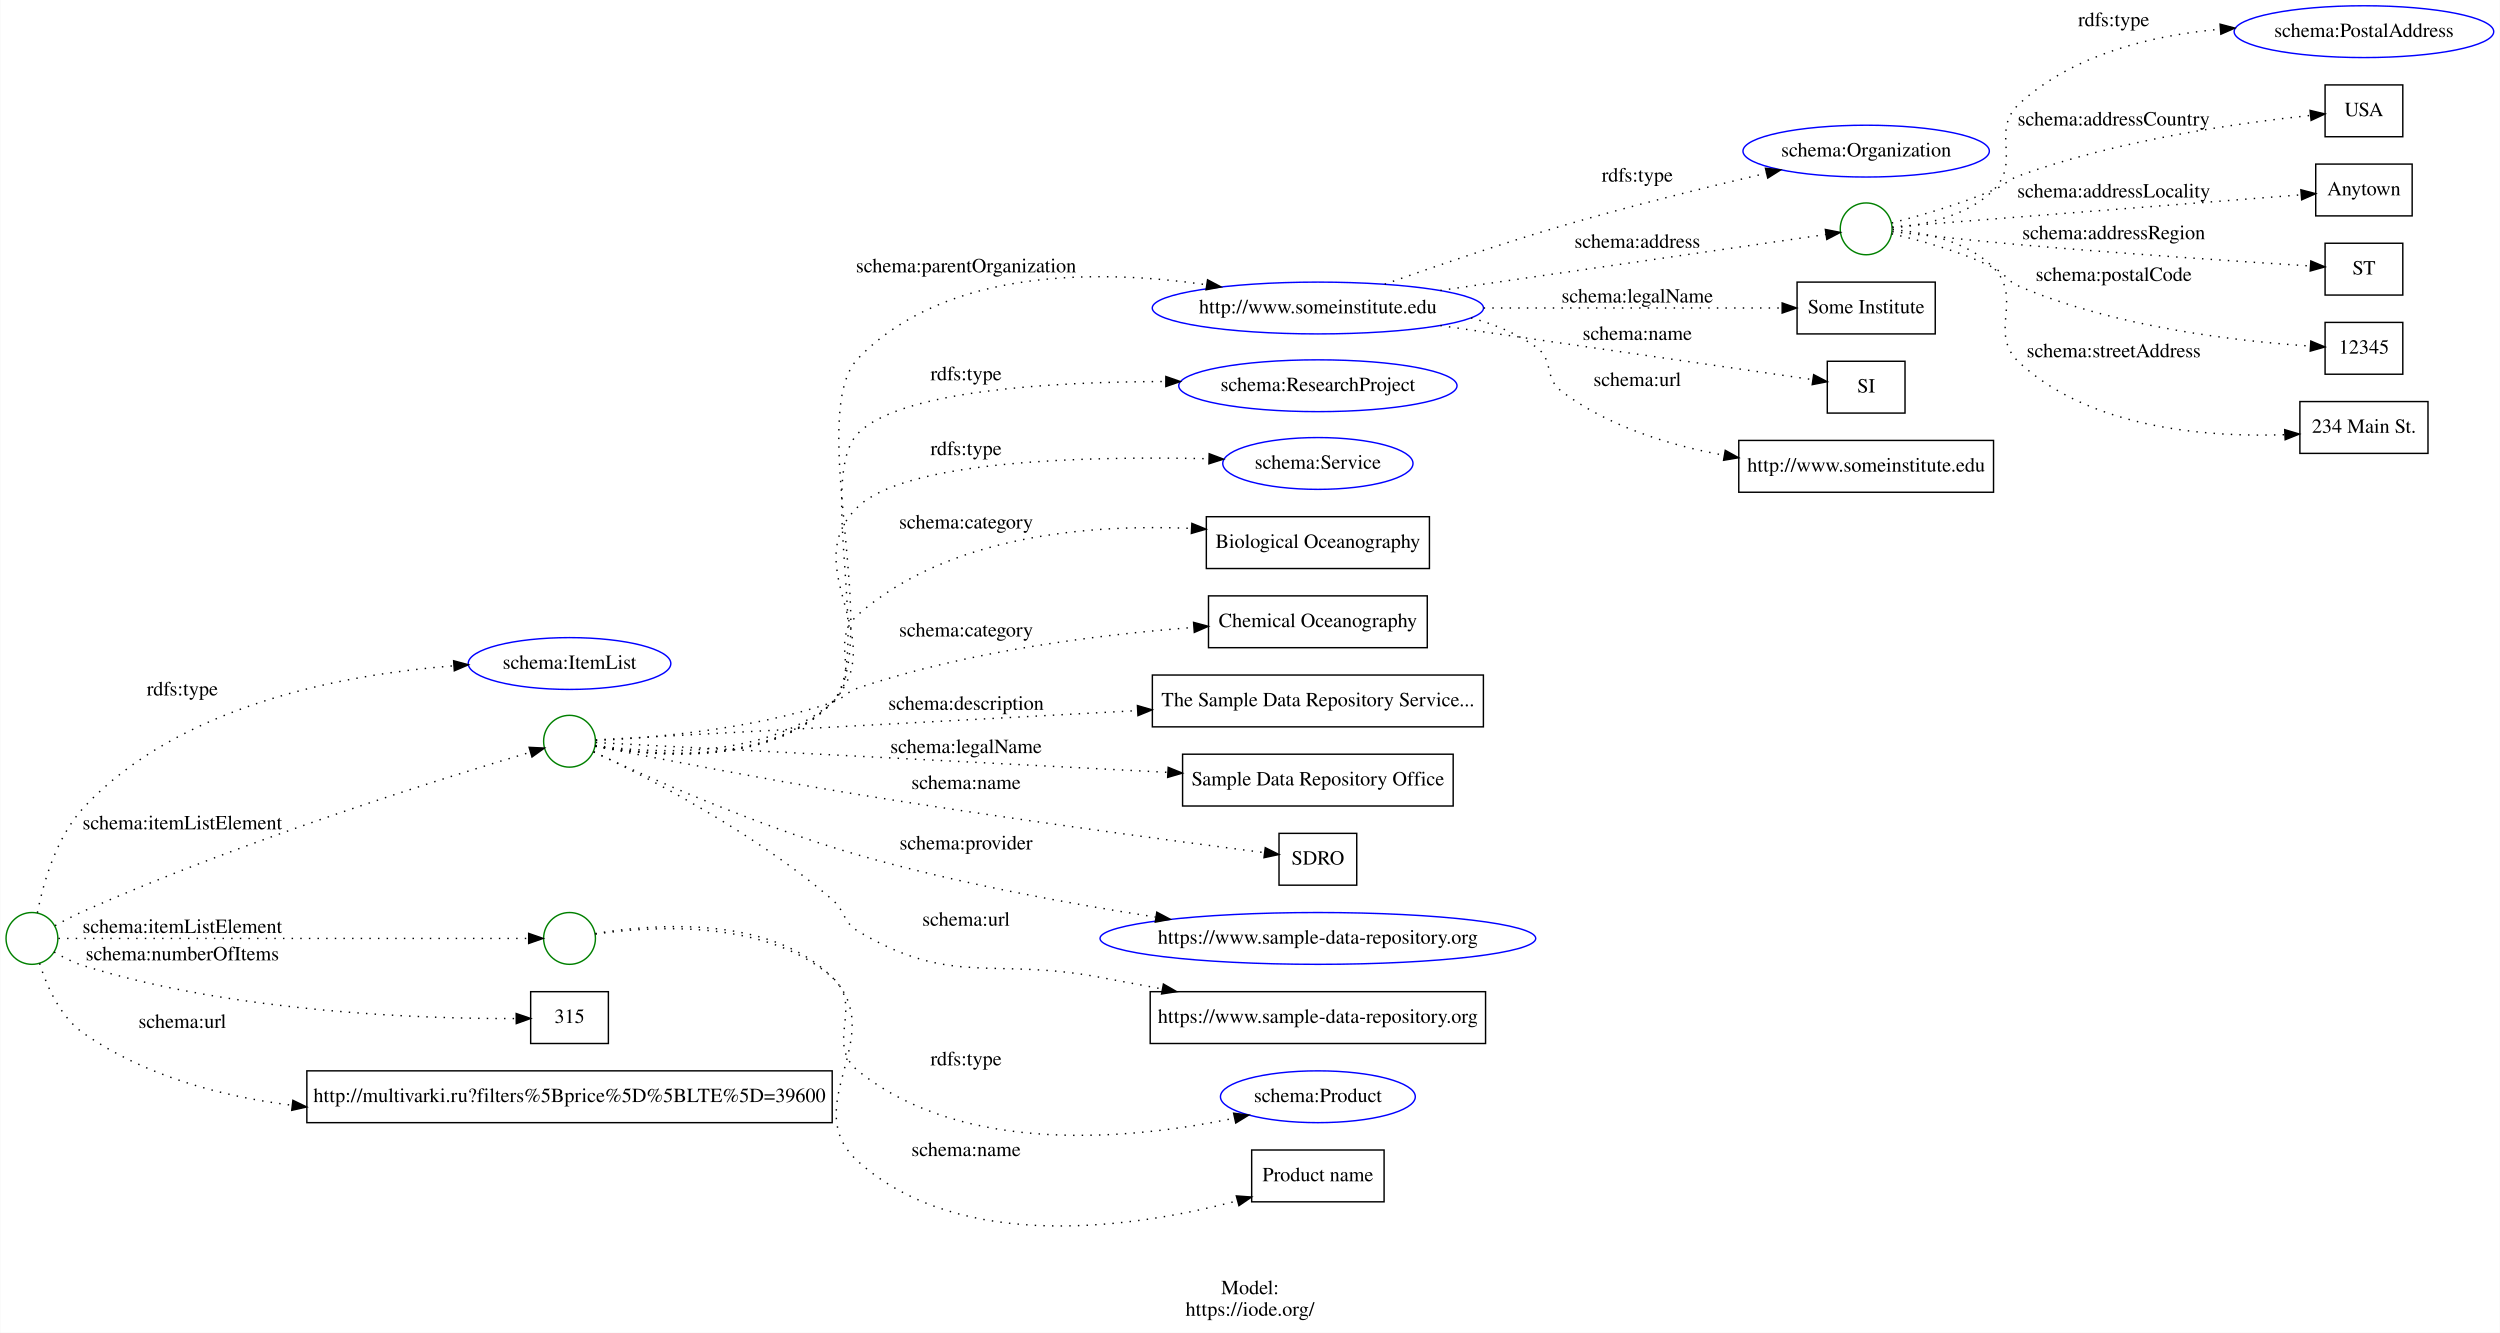
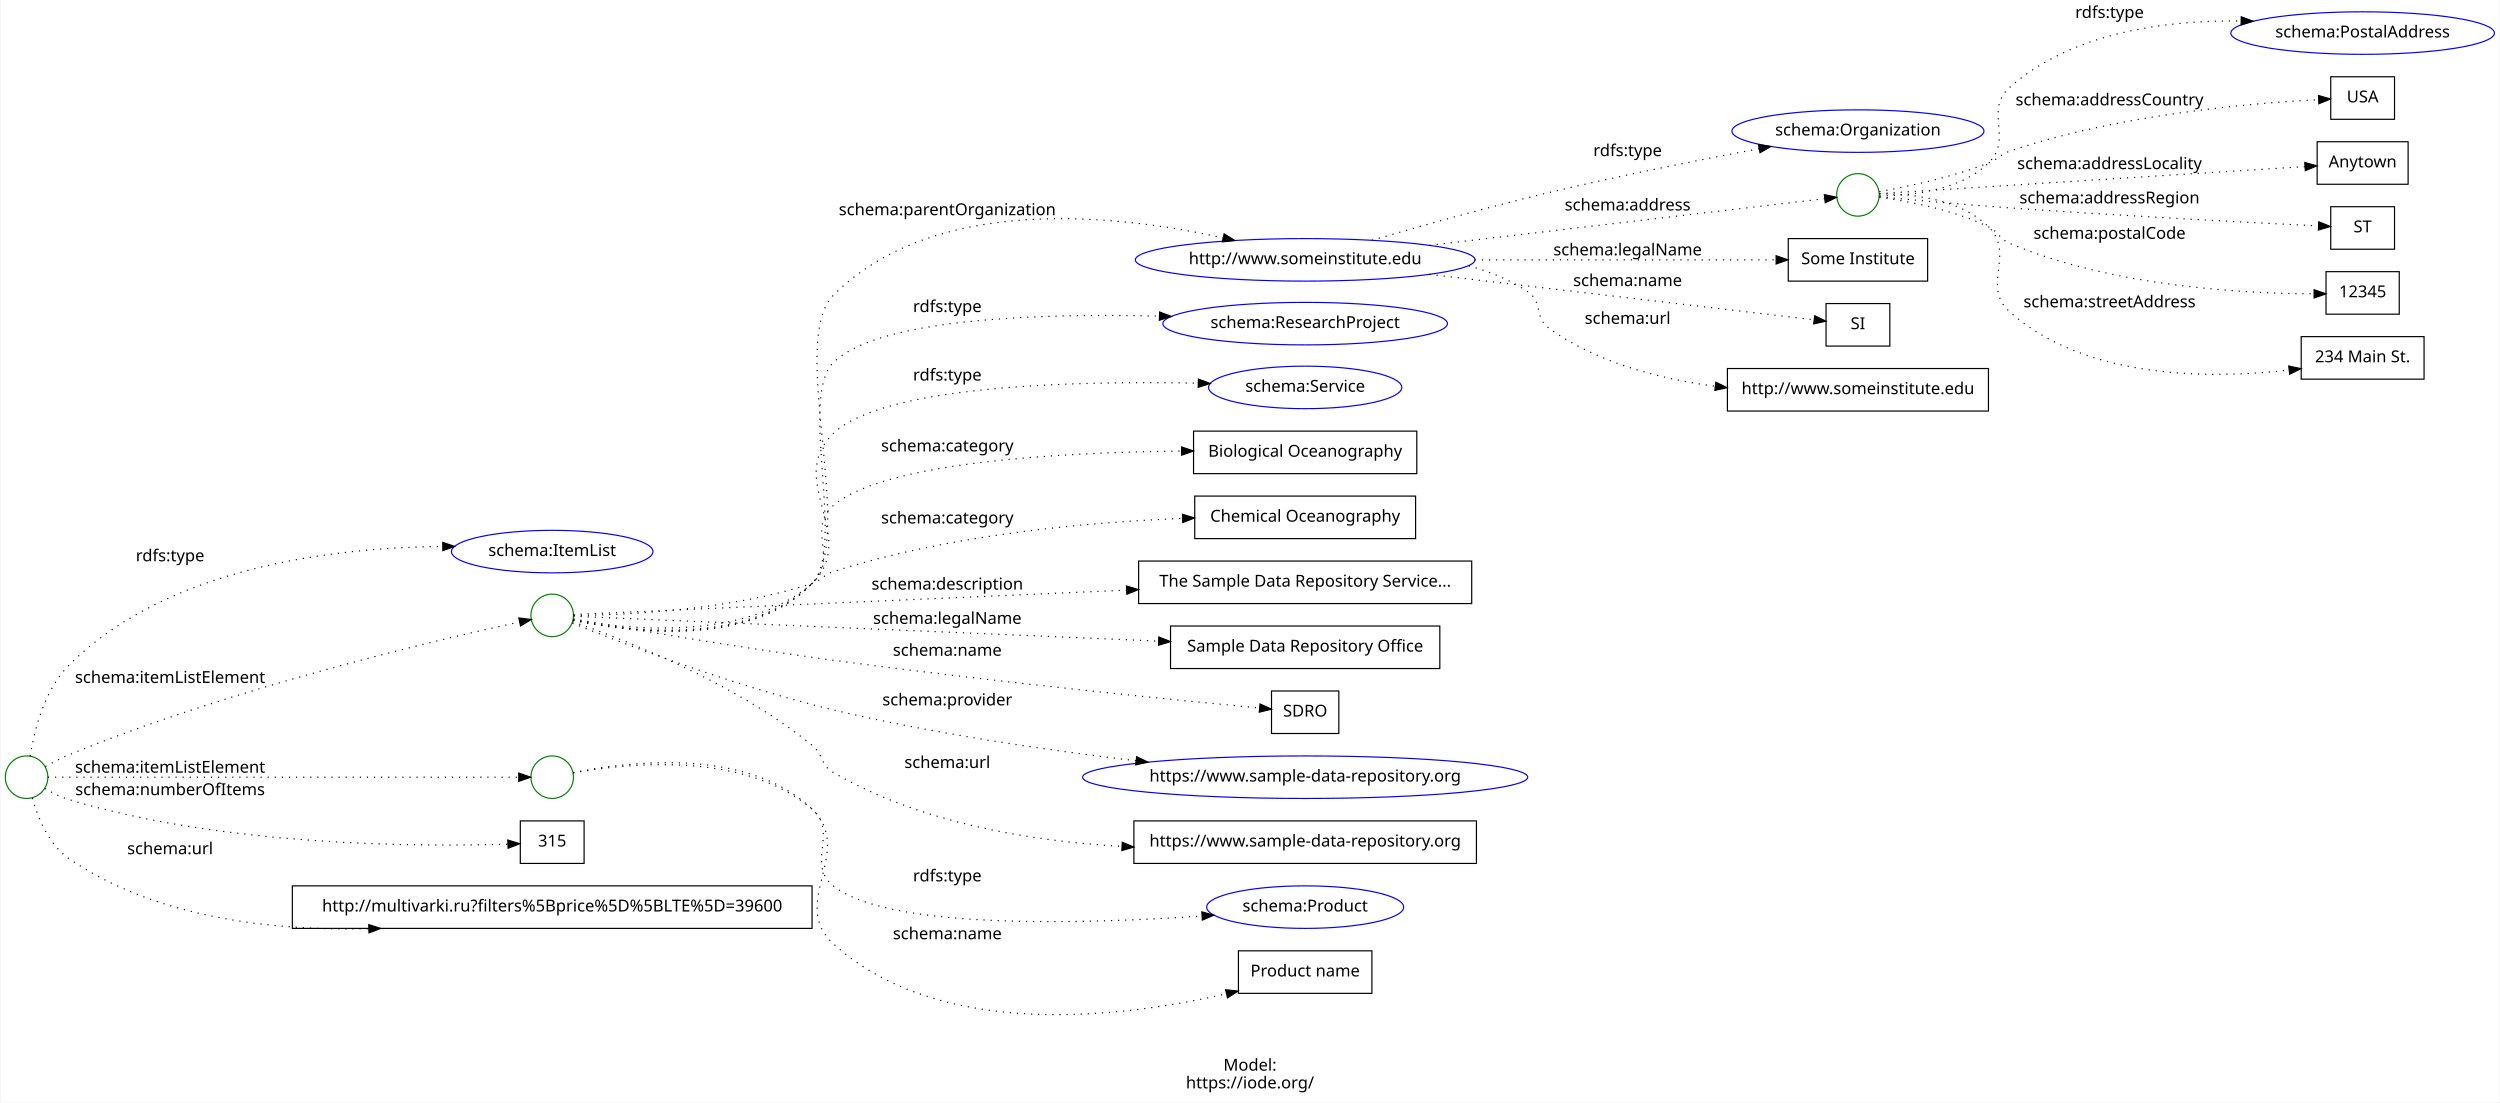
- <svg xmlns="http://www.w3.org/2000/svg" width="1737pt" height="926pt" viewBox="0.00 0.00 1736.56 925.97">
-   <g id="graph0" class="graph" transform="scale(1 1) rotate(0) translate(4 921.97)">
-     <polygon fill="white" stroke="transparent" points="-4,4 -4,-921.97 1732.56,-921.97 1732.56,4 -4,4" />
-     <text text-anchor="middle" x="864.28" y="-22.8" font-family="Times,serif" font-size="14.00">Model:</text>
-     <text text-anchor="middle" x="864.28" y="-7.8" font-family="Times,serif" font-size="14.00">https://iode.org/</text>
+ <svg xmlns="http://www.w3.org/2000/svg" width="2116pt" height="933pt" viewBox="0.00 0.00 2115.55 933.25">
+   <g id="graph0" class="graph" transform="scale(1 1) rotate(0) translate(4 929.25)">
+     <polygon fill="white" stroke="transparent" points="-4,4 -4,-929.25 2111.55,-929.25 2111.55,4 -4,4" />
+     <text text-anchor="middle" x="1053.77" y="-22.8" font-family="Times-Roman" font-size="14.00">Model:</text>
+     <text text-anchor="middle" x="1053.77" y="-7.8" font-family="Times-Roman" font-size="14.00">https://iode.org/</text>
    <g id="node1" class="node">
-       <ellipse fill="none" stroke="blue" cx="911.44" cy="-707.97" rx="115.08" ry="18" />
-       <text text-anchor="middle" x="911.44" y="-704.27" font-family="Times,serif" font-size="14.00">http://www.someinstitute.edu</text>
+       <ellipse fill="none" stroke="blue" cx="1100.48" cy="-709.25" rx="143.77" ry="18" />
+       <text text-anchor="middle" x="1100.48" y="-705.55" font-family="Times-Roman" font-size="14.00">http://www.someinstitute.edu</text>
    </g>
    <g id="node2" class="node">
-       <ellipse fill="none" stroke="blue" cx="1292.37" cy="-816.97" rx="85.59" ry="18" />
-       <text text-anchor="middle" x="1292.37" y="-813.27" font-family="Times,serif" font-size="14.00">schema:Organization</text>
+       <ellipse fill="none" stroke="blue" cx="1568.47" cy="-818.25" rx="106.68" ry="18" />
+       <text text-anchor="middle" x="1568.47" y="-814.55" font-family="Times-Roman" font-size="14.00">schema:Organization</text>
    </g>
    <g id="edge1" class="edge">
-       <path fill="none" stroke="black" stroke-dasharray="1,5" d="M957.86,-724.5C991.57,-736.49 1038.79,-752.68 1080.87,-764.97 1127.94,-778.72 1181.61,-791.94 1222.97,-801.61" />
-       <polygon fill="black" stroke="black" points="1222.41,-805.07 1232.95,-803.93 1224,-798.26 1222.41,-805.07" />
-       <text text-anchor="middle" x="1133.37" y="-795.77" font-family="Times,serif" font-size="14.00">rdfs:type</text>
+       <path fill="none" stroke="black" stroke-dasharray="1,5" d="M1157.01,-725.85C1198.2,-737.86 1255.83,-754.07 1306.97,-766.25 1366.06,-780.32 1433.31,-793.68 1484.67,-803.33" />
+       <polygon fill="black" stroke="black" points="1484.25,-806.82 1494.73,-805.21 1485.54,-799.94 1484.25,-806.82" />
+       <text text-anchor="middle" x="1373.47" y="-797.05" font-family="Times-Roman" font-size="14.00">rdfs:type</text>
    </g>
    <g id="node3" class="node">
-       <ellipse fill="none" stroke="green" cx="1292.37" cy="-762.97" rx="18" ry="18" />
+       <ellipse fill="none" stroke="green" cx="1568.47" cy="-764.25" rx="18" ry="18" />
    </g>
    <g id="edge2" class="edge">
-       <path fill="none" stroke="black" stroke-dasharray="1,5" d="M996.53,-720.18C1081.98,-732.58 1209.35,-751.07 1264.41,-759.06" />
-       <polygon fill="black" stroke="black" points="1264.03,-762.54 1274.42,-760.51 1265.03,-755.61 1264.03,-762.54" />
-       <text text-anchor="middle" x="1133.37" y="-749.77" font-family="Times,serif" font-size="14.00">schema:address</text>
+       <path fill="none" stroke="black" stroke-dasharray="1,5" d="M1205.77,-721.56C1314.06,-734.34 1476.41,-753.5 1540.28,-761.04" />
+       <polygon fill="black" stroke="black" points="1540,-764.53 1550.34,-762.23 1540.82,-757.58 1540,-764.53" />
+       <text text-anchor="middle" x="1373.47" y="-751.05" font-family="Times-Roman" font-size="14.00">schema:address</text>
    </g>
    <g id="node4" class="node">
-       <polygon fill="none" stroke="black" points="1244.37,-689.97 1244.37,-725.97 1340.37,-725.97 1340.37,-689.97 1244.37,-689.97" />
-       <text text-anchor="middle" x="1292.37" y="-704.27" font-family="Times,serif" font-size="14.00">Some Institute</text>
+       <polygon fill="none" stroke="black" points="1509.47,-691.25 1509.47,-727.25 1627.47,-727.25 1627.47,-691.25 1509.47,-691.25" />
+       <text text-anchor="middle" x="1568.47" y="-705.55" font-family="Times-Roman" font-size="14.00">Some Institute</text>
    </g>
    <g id="edge3" class="edge">
-       <path fill="none" stroke="black" stroke-dasharray="1,5" d="M1026.64,-707.97C1095.02,-707.97 1179.02,-707.97 1233.81,-707.97" />
-       <polygon fill="black" stroke="black" points="1234.02,-711.47 1244.02,-707.97 1234.02,-704.47 1234.02,-711.47" />
-       <text text-anchor="middle" x="1133.37" y="-711.77" font-family="Times,serif" font-size="14.00">schema:legalName</text>
+       <path fill="none" stroke="black" stroke-dasharray="1,5" d="M1244.14,-709.25C1328.73,-709.25 1432.1,-709.25 1498.83,-709.25" />
+       <polygon fill="black" stroke="black" points="1499.22,-712.75 1509.22,-709.25 1499.22,-705.75 1499.22,-712.75" />
+       <text text-anchor="middle" x="1373.47" y="-713.05" font-family="Times-Roman" font-size="14.00">schema:legalName</text>
    </g>
    <g id="node5" class="node">
-       <polygon fill="none" stroke="black" points="1265.37,-634.97 1265.37,-670.97 1319.37,-670.97 1319.37,-634.97 1265.37,-634.97" />
-       <text text-anchor="middle" x="1292.37" y="-649.27" font-family="Times,serif" font-size="14.00">SI</text>
+       <polygon fill="none" stroke="black" points="1541.47,-636.25 1541.47,-672.25 1595.47,-672.25 1595.47,-636.25 1541.47,-636.25" />
+       <text text-anchor="middle" x="1568.47" y="-650.55" font-family="Times-Roman" font-size="14.00">SI</text>
    </g>
    <g id="edge4" class="edge">
-       <path fill="none" stroke="black" stroke-dasharray="1,5" d="M996.53,-695.77C1077.58,-684 1196.33,-666.77 1255.34,-658.2" />
-       <polygon fill="black" stroke="black" points="1255.91,-661.66 1265.3,-656.76 1254.9,-654.73 1255.91,-661.66" />
-       <text text-anchor="middle" x="1133.37" y="-685.77" font-family="Times,serif" font-size="14.00">schema:name</text>
+       <path fill="none" stroke="black" stroke-dasharray="1,5" d="M1205.77,-696.94C1309.37,-684.71 1462.46,-666.64 1531.44,-658.5" />
+       <polygon fill="black" stroke="black" points="1531.86,-661.98 1541.38,-657.33 1531.04,-655.03 1531.86,-661.98" />
+       <text text-anchor="middle" x="1373.47" y="-687.05" font-family="Times-Roman" font-size="14.00">schema:name</text>
    </g>
    <g id="node6" class="node">
-       <polygon fill="none" stroke="black" points="1203.87,-579.97 1203.87,-615.97 1380.87,-615.97 1380.87,-579.97 1203.87,-579.97" />
-       <text text-anchor="middle" x="1292.37" y="-594.27" font-family="Times,serif" font-size="14.00">http://www.someinstitute.edu</text>
+       <polygon fill="none" stroke="black" points="1457.97,-581.25 1457.97,-617.25 1678.97,-617.25 1678.97,-581.25 1457.97,-581.25" />
+       <text text-anchor="middle" x="1568.47" y="-595.55" font-family="Times-Roman" font-size="14.00">http://www.someinstitute.edu</text>
    </g>
    <g id="edge5" class="edge">
-       <path fill="none" stroke="black" stroke-dasharray="1,5" d="M1017.85,-701.11C1033.88,-696.76 1049.51,-690.34 1062.87,-680.97 1075.92,-671.83 1068.13,-659.53 1080.87,-649.97 1113.22,-625.71 1155.47,-612.66 1193.63,-605.67" />
-       <polygon fill="black" stroke="black" points="1194.49,-609.08 1203.75,-603.94 1193.31,-602.18 1194.49,-609.08" />
-       <text text-anchor="middle" x="1133.37" y="-653.77" font-family="Times,serif" font-size="14.00">schema:url</text>
+       <path fill="none" stroke="black" stroke-dasharray="1,5" d="M1239,-704.17C1256.77,-699.39 1273.98,-692.37 1288.97,-682.25 1302.17,-673.33 1294.01,-660.52 1306.97,-651.25 1347.5,-622.26 1400.23,-608.48 1447.64,-602.23" />
+       <polygon fill="black" stroke="black" points="1448.17,-605.69 1457.67,-601.01 1447.32,-598.74 1448.17,-605.69" />
+       <text text-anchor="middle" x="1373.47" y="-655.05" font-family="Times-Roman" font-size="14.00">schema:url</text>
    </g>
    <g id="node22" class="node">
-       <ellipse fill="none" stroke="blue" cx="1638.22" cy="-899.97" rx="90.18" ry="18" />
-       <text text-anchor="middle" x="1638.22" y="-896.27" font-family="Times,serif" font-size="14.00">schema:PostalAddress</text>
+       <ellipse fill="none" stroke="blue" cx="1995.76" cy="-901.25" rx="111.58" ry="18" />
+       <text text-anchor="middle" x="1995.76" y="-897.55" font-family="Times-Roman" font-size="14.00">schema:PostalAddress</text>
    </g>
    <g id="edge21" class="edge">
-       <path fill="none" stroke="black" stroke-dasharray="1,5" d="M1310.61,-763.63C1330.26,-765.31 1362.06,-771.01 1380.87,-789.97 1400.48,-809.74 1378.37,-831.14 1398.87,-849.97 1436.22,-884.29 1490.91,-897.42 1538.48,-901.69" />
-       <polygon fill="black" stroke="black" points="1538.27,-905.18 1548.51,-902.47 1538.82,-898.2 1538.27,-905.18" />
-       <text text-anchor="middle" x="1464.37" y="-903.77" font-family="Times,serif" font-size="14.00">rdfs:type</text>
+       <path fill="none" stroke="black" stroke-dasharray="1,5" d="M1586.79,-763.49C1610.77,-763.42 1653.93,-767.01 1678.97,-791.25 1700.2,-811.8 1674.85,-835.66 1696.97,-855.25 1749.65,-901.92 1829.22,-912.24 1892.86,-911.53" />
+       <polygon fill="black" stroke="black" points="1893,-915.03 1902.93,-911.32 1892.86,-908.03 1893,-915.03" />
+       <text text-anchor="middle" x="1781.47" y="-914.05" font-family="Times-Roman" font-size="14.00">rdfs:type</text>
    </g>
    <g id="node23" class="node">
-       <polygon fill="none" stroke="black" points="1611.22,-826.97 1611.22,-862.97 1665.22,-862.97 1665.22,-826.97 1611.22,-826.97" />
-       <text text-anchor="middle" x="1638.22" y="-841.27" font-family="Times,serif" font-size="14.00">USA</text>
+       <polygon fill="none" stroke="black" points="1968.76,-828.25 1968.76,-864.25 2022.76,-864.25 2022.76,-828.25 1968.76,-828.25" />
+       <text text-anchor="middle" x="1995.76" y="-842.55" font-family="Times-Roman" font-size="14.00">USA</text>
    </g>
    <g id="edge22" class="edge">
-       <path fill="none" stroke="black" stroke-dasharray="1,5" d="M1310.19,-767.05C1328.08,-771.64 1357.04,-779.8 1380.87,-789.97 1389.29,-793.56 1390.27,-796.86 1398.87,-799.97 1467.91,-824.92 1553.44,-836.76 1600.99,-841.77" />
-       <polygon fill="black" stroke="black" points="1600.8,-845.27 1611.1,-842.8 1601.51,-838.31 1600.8,-845.27" />
-       <text text-anchor="middle" x="1464.37" y="-834.77" font-family="Times,serif" font-size="14.00">schema:addressCountry</text>
+       <path fill="none" stroke="black" stroke-dasharray="1,5" d="M1586.59,-767.02C1608.52,-770.89 1647.44,-778.86 1678.97,-791.25 1687.48,-794.6 1688.3,-798.3 1696.97,-801.25 1787.63,-832.16 1901.03,-841.87 1958.2,-844.9" />
+       <polygon fill="black" stroke="black" points="1958.37,-848.41 1968.53,-845.41 1958.71,-841.42 1958.37,-848.41" />
+       <text text-anchor="middle" x="1781.47" y="-840.05" font-family="Times-Roman" font-size="14.00">schema:addressCountry</text>
    </g>
    <g id="node24" class="node">
-       <polygon fill="none" stroke="black" points="1604.72,-771.97 1604.72,-807.97 1671.72,-807.97 1671.72,-771.97 1604.72,-771.97" />
-       <text text-anchor="middle" x="1638.22" y="-786.27" font-family="Times,serif" font-size="14.00">Anytown</text>
+       <polygon fill="none" stroke="black" points="1957.26,-773.25 1957.26,-809.25 2034.26,-809.25 2034.26,-773.25 1957.26,-773.25" />
+       <text text-anchor="middle" x="1995.76" y="-787.55" font-family="Times-Roman" font-size="14.00">Anytown</text>
    </g>
    <g id="edge23" class="edge">
-       <path fill="none" stroke="black" stroke-dasharray="1,5" d="M1310.42,-764.31C1362.13,-768.37 1518.26,-780.63 1594.45,-786.61" />
-       <polygon fill="black" stroke="black" points="1594.41,-790.12 1604.66,-787.42 1594.96,-783.14 1594.41,-790.12" />
-       <text text-anchor="middle" x="1464.37" y="-784.77" font-family="Times,serif" font-size="14.00">schema:addressLocality</text>
+       <path fill="none" stroke="black" stroke-dasharray="1,5" d="M1586.67,-765.34C1647.33,-769.19 1852.71,-782.23 1946.88,-788.21" />
+       <polygon fill="black" stroke="black" points="1946.78,-791.71 1956.98,-788.85 1947.22,-784.73 1946.78,-791.71" />
+       <text text-anchor="middle" x="1781.47" y="-786.05" font-family="Times-Roman" font-size="14.00">schema:addressLocality</text>
    </g>
    <g id="node25" class="node">
-       <polygon fill="none" stroke="black" points="1611.22,-716.97 1611.22,-752.97 1665.22,-752.97 1665.22,-716.97 1611.22,-716.97" />
-       <text text-anchor="middle" x="1638.22" y="-731.27" font-family="Times,serif" font-size="14.00">ST</text>
+       <polygon fill="none" stroke="black" points="1968.76,-718.25 1968.76,-754.25 2022.76,-754.25 2022.76,-718.25 1968.76,-718.25" />
+       <text text-anchor="middle" x="1995.76" y="-732.55" font-family="Times-Roman" font-size="14.00">ST</text>
    </g>
    <g id="edge24" class="edge">
-       <path fill="none" stroke="black" stroke-dasharray="1,5" d="M1310.53,-761.01C1331.4,-758.66 1367.69,-754.71 1398.87,-751.97 1470.37,-745.7 1554.1,-740.14 1600.86,-737.19" />
-       <polygon fill="black" stroke="black" points="1601.33,-740.67 1611.09,-736.55 1600.9,-733.69 1601.33,-740.67" />
-       <text text-anchor="middle" x="1464.37" y="-755.77" font-family="Times,serif" font-size="14.00">schema:addressRegion</text>
+       <path fill="none" stroke="black" stroke-dasharray="1,5" d="M1586.78,-762.6C1611.29,-760.29 1657.52,-756.08 1696.97,-753.25 1791.1,-746.5 1902.14,-740.75 1958.29,-737.99" />
+       <polygon fill="black" stroke="black" points="1958.63,-741.48 1968.45,-737.49 1958.29,-734.49 1958.63,-741.48" />
+       <text text-anchor="middle" x="1781.47" y="-757.05" font-family="Times-Roman" font-size="14.00">schema:addressRegion</text>
    </g>
    <g id="node26" class="node">
-       <polygon fill="none" stroke="black" points="1611.22,-661.97 1611.22,-697.97 1665.22,-697.97 1665.22,-661.97 1611.22,-661.97" />
-       <text text-anchor="middle" x="1638.22" y="-676.27" font-family="Times,serif" font-size="14.00">12345</text>
+       <polygon fill="none" stroke="black" points="1964.76,-663.25 1964.76,-699.25 2026.76,-699.25 2026.76,-663.25 1964.76,-663.25" />
+       <text text-anchor="middle" x="1995.76" y="-677.55" font-family="Times-Roman" font-size="14.00">12345</text>
    </g>
    <g id="edge25" class="edge">
-       <path fill="none" stroke="black" stroke-dasharray="1,5" d="M1310.11,-759.52C1328.19,-755.41 1357.54,-747.6 1380.87,-735.97 1389.71,-731.57 1389.79,-726.83 1398.87,-722.97 1466.5,-694.22 1552.89,-684.68 1600.89,-681.53" />
-       <polygon fill="black" stroke="black" points="1601.32,-685.01 1611.1,-680.92 1600.91,-678.02 1601.32,-685.01" />
-       <text text-anchor="middle" x="1464.37" y="-726.77" font-family="Times,serif" font-size="14.00">schema:postalCode</text>
+       <path fill="none" stroke="black" stroke-dasharray="1,5" d="M1586.54,-762.29C1608.74,-759.24 1648.31,-752.11 1678.97,-737.25 1688.09,-732.83 1687.63,-727.2 1696.97,-723.25 1783.59,-686.57 1895.8,-680.71 1954.66,-680.47" />
+       <polygon fill="black" stroke="black" points="1954.67,-683.97 1964.67,-680.48 1954.68,-676.97 1954.67,-683.97" />
+       <text text-anchor="middle" x="1781.47" y="-727.05" font-family="Times-Roman" font-size="14.00">schema:postalCode</text>
    </g>
    <g id="node27" class="node">
-       <polygon fill="none" stroke="black" points="1593.72,-606.97 1593.72,-642.97 1682.72,-642.97 1682.72,-606.97 1593.72,-606.97" />
-       <text text-anchor="middle" x="1638.22" y="-621.27" font-family="Times,serif" font-size="14.00">234 Main St.</text>
+       <polygon fill="none" stroke="black" points="1943.76,-608.25 1943.76,-644.25 2047.76,-644.25 2047.76,-608.25 1943.76,-608.25" />
+       <text text-anchor="middle" x="1995.76" y="-622.55" font-family="Times-Roman" font-size="14.00">234 Main St.</text>
    </g>
    <g id="edge26" class="edge">
-       <path fill="none" stroke="black" stroke-dasharray="1,5" d="M1310.7,-762.4C1330.42,-760.8 1362.3,-755.17 1380.87,-735.97 1402.01,-714.12 1376.53,-690.6 1398.87,-669.97 1448.57,-624.08 1529.75,-618.06 1583.33,-619.95" />
-       <polygon fill="black" stroke="black" points="1583.18,-623.45 1593.33,-620.4 1583.5,-616.45 1583.18,-623.45" />
-       <text text-anchor="middle" x="1464.37" y="-673.77" font-family="Times,serif" font-size="14.00">schema:streetAddress</text>
+       <path fill="none" stroke="black" stroke-dasharray="1,5" d="M1586.49,-765.11C1610.5,-765.33 1654.14,-761.99 1678.97,-737.25 1702.33,-713.96 1672.34,-687.2 1696.97,-665.25 1761.39,-607.83 1866.98,-608.35 1933.58,-615.9" />
+       <polygon fill="black" stroke="black" points="1933.17,-619.37 1943.52,-617.11 1934.01,-612.43 1933.17,-619.37" />
+       <text text-anchor="middle" x="1781.47" y="-669.05" font-family="Times-Roman" font-size="14.00">schema:streetAddress</text>
    </g>
    <g id="node7" class="node">
-       <ellipse fill="none" stroke="green" cx="18" cy="-269.97" rx="18" ry="18" />
+       <ellipse fill="none" stroke="green" cx="18" cy="-271.25" rx="18" ry="18" />
    </g>
    <g id="node8" class="node">
-       <ellipse fill="none" stroke="blue" cx="391.5" cy="-460.97" rx="70.39" ry="18" />
-       <text text-anchor="middle" x="391.5" y="-457.27" font-family="Times,serif" font-size="14.00">schema:ItemList</text>
+       <ellipse fill="none" stroke="blue" cx="463" cy="-462.25" rx="85.29" ry="18" />
+       <text text-anchor="middle" x="463" y="-458.55" font-family="Times-Roman" font-size="14.00">schema:ItemList</text>
    </g>
    <g id="edge6" class="edge">
-       <path fill="none" stroke="black" stroke-dasharray="1,5" d="M21.77,-287.81C25.72,-307.85 34.75,-340.27 54,-360.97 120.12,-432.1 234.3,-453.43 311.09,-459.39" />
-       <polygon fill="black" stroke="black" points="310.98,-462.89 321.2,-460.1 311.47,-455.91 310.98,-462.89" />
-       <text text-anchor="middle" x="122.5" y="-438.77" font-family="Times,serif" font-size="14.00">rdfs:type</text>
+       <path fill="none" stroke="black" stroke-dasharray="1,5" d="M21.03,-289.07C24.35,-310.18 32.84,-345.15 54,-366.25 137.19,-449.2 277.73,-465.71 370.19,-466.58" />
+       <polygon fill="black" stroke="black" points="370.37,-470.08 380.38,-466.62 370.39,-463.08 370.37,-470.08" />
+       <text text-anchor="middle" x="139.5" y="-454.05" font-family="Times-Roman" font-size="14.00">rdfs:type</text>
    </g>
    <g id="node9" class="node">
-       <ellipse fill="none" stroke="green" cx="391.5" cy="-406.97" rx="18" ry="18" />
+       <ellipse fill="none" stroke="green" cx="463" cy="-408.25" rx="18" ry="18" />
    </g>
    <g id="edge7" class="edge">
-       <path fill="none" stroke="black" stroke-dasharray="1,5" d="M34.07,-278.84C40.15,-282.23 47.3,-286 54,-288.97 166.42,-338.81 306.97,-382.35 364.32,-399.36" />
-       <polygon fill="black" stroke="black" points="363.45,-402.75 374.03,-402.22 365.43,-396.04 363.45,-402.75" />
-       <text text-anchor="middle" x="122.5" y="-345.77" font-family="Times,serif" font-size="14.00">schema:itemListElement</text>
+       <path fill="none" stroke="black" stroke-dasharray="1,5" d="M33.98,-280.31C40.05,-283.73 47.22,-287.47 54,-290.25 192.93,-347.27 369.03,-388.25 435.23,-402.62" />
+       <polygon fill="black" stroke="black" points="434.73,-406.09 445.24,-404.77 436.2,-399.25 434.73,-406.09" />
+       <text text-anchor="middle" x="139.5" y="-351.05" font-family="Times-Roman" font-size="14.00">schema:itemListElement</text>
    </g>
    <g id="node10" class="node">
-       <ellipse fill="none" stroke="green" cx="391.5" cy="-269.97" rx="18" ry="18" />
+       <ellipse fill="none" stroke="green" cx="463" cy="-271.25" rx="18" ry="18" />
    </g>
    <g id="edge8" class="edge">
-       <path fill="none" stroke="black" stroke-dasharray="1,5" d="M36.42,-269.97C95.77,-269.97 290.43,-269.97 362.95,-269.97" />
-       <polygon fill="black" stroke="black" points="363.12,-273.47 373.12,-269.97 363.12,-266.47 363.12,-273.47" />
-       <text text-anchor="middle" x="122.5" y="-273.77" font-family="Times,serif" font-size="14.00">schema:itemListElement</text>
+       <path fill="none" stroke="black" stroke-dasharray="1,5" d="M36.09,-271.25C103.51,-271.25 351.31,-271.25 434.53,-271.25" />
+       <polygon fill="black" stroke="black" points="434.72,-274.75 444.72,-271.25 434.72,-267.75 434.72,-274.75" />
+       <text text-anchor="middle" x="139.5" y="-275.05" font-family="Times-Roman" font-size="14.00">schema:itemListElement</text>
    </g>
    <g id="node11" class="node">
-       <polygon fill="none" stroke="black" points="364.5,-196.97 364.5,-232.97 418.5,-232.97 418.5,-196.97 364.5,-196.97" />
-       <text text-anchor="middle" x="391.5" y="-211.27" font-family="Times,serif" font-size="14.00">315</text>
+       <polygon fill="none" stroke="black" points="436,-198.25 436,-234.25 490,-234.25 490,-198.25 436,-198.25" />
+       <text text-anchor="middle" x="463" y="-212.55" font-family="Times-Roman" font-size="14.00">315</text>
    </g>
    <g id="edge9" class="edge">
-       <path fill="none" stroke="black" stroke-dasharray="1,5" d="M33.42,-260.49C39.53,-256.92 46.87,-253.19 54,-250.97 159.52,-218.1 291.67,-214.1 354.33,-214.29" />
-       <polygon fill="black" stroke="black" points="354.46,-217.79 364.48,-214.36 354.51,-210.79 354.46,-217.79" />
-       <text text-anchor="middle" x="122.5" y="-254.77" font-family="Times,serif" font-size="14.00">schema:numberOfItems</text>
+       <path fill="none" stroke="black" stroke-dasharray="1,5" d="M33.4,-261.7C39.5,-258.12 46.85,-254.4 54,-252.25 186.38,-212.36 353.03,-212.3 425.53,-214.57" />
+       <polygon fill="black" stroke="black" points="425.41,-218.07 435.53,-214.92 425.66,-211.08 425.41,-218.07" />
+       <text text-anchor="middle" x="139.5" y="-256.05" font-family="Times-Roman" font-size="14.00">schema:numberOfItems</text>
    </g>
    <g id="node12" class="node">
-       <polygon fill="none" stroke="black" points="209,-141.97 209,-177.97 574,-177.97 574,-141.97 209,-141.97" />
-       <text text-anchor="middle" x="391.5" y="-156.27" font-family="Times,serif" font-size="14.00">http://multivarki.ru?filters%5Bprice%5D%5BLTE%5D=39600</text>
+       <polygon fill="none" stroke="black" points="243,-143.25 243,-179.25 683,-179.25 683,-143.25 243,-143.25" />
+       <text text-anchor="middle" x="463" y="-157.55" font-family="Times-Roman" font-size="14.00">http://multivarki.ru?filters%5Bprice%5D%5BLTE%5D=39600</text>
    </g>
    <g id="edge10" class="edge">
-       <path fill="none" stroke="black" stroke-dasharray="1,5" d="M23.33,-252.61C28.14,-237.21 37.48,-215.43 54,-203.97 95.98,-174.84 148.13,-160.4 198.74,-154.04" />
-       <polygon fill="black" stroke="black" points="199.31,-157.5 208.84,-152.87 198.51,-150.54 199.31,-157.5" />
-       <text text-anchor="middle" x="122.5" y="-207.77" font-family="Times,serif" font-size="14.00">schema:url</text>
+       <path fill="none" stroke="black" stroke-dasharray="1,5" d="M22.85,-253.62C27.38,-237.42 36.6,-214.17 54,-202.25 127.15,-152.13 225.7,-141.07 307.62,-142.93" />
+       <polygon fill="black" stroke="black" points="307.68,-146.44 317.78,-143.23 307.89,-139.44 307.68,-146.44" />
+       <text text-anchor="middle" x="139.5" y="-206.05" font-family="Times-Roman" font-size="14.00">schema:url</text>
    </g>
    <g id="edge18" class="edge">
-       <path fill="none" stroke="black" stroke-dasharray="1,5" d="M409.34,-403.44C445.53,-396.94 530.94,-387.67 574,-433.97 610.27,-472.97 554.99,-634.67 592,-672.97 653.36,-736.48 761.11,-734.67 834.09,-724.14" />
-       <polygon fill="black" stroke="black" points="834.8,-727.57 844.15,-722.6 833.74,-720.65 834.8,-727.57" />
-       <text text-anchor="middle" x="667" y="-732.77" font-family="Times,serif" font-size="14.00">schema:parentOrganization</text>
+       <path fill="none" stroke="black" stroke-dasharray="1,5" d="M480.77,-404.13C522.04,-395.11 629.11,-378.65 683,-435.25 720.49,-474.63 662.58,-640.78 701,-679.25 786.87,-765.25 941.82,-747.6 1031.09,-727.88" />
+       <polygon fill="black" stroke="black" points="1031.87,-731.29 1040.85,-725.66 1030.32,-724.47 1031.87,-731.29" />
+       <text text-anchor="middle" x="797.5" y="-747.05" font-family="Times-Roman" font-size="14.00">schema:parentOrganization</text>
    </g>
    <g id="node13" class="node">
-       <ellipse fill="none" stroke="blue" cx="911.44" cy="-653.97" rx="96.68" ry="18" />
-       <text text-anchor="middle" x="911.44" y="-650.27" font-family="Times,serif" font-size="14.00">schema:ResearchProject</text>
+       <ellipse fill="none" stroke="blue" cx="1100.48" cy="-655.25" rx="120.48" ry="18" />
+       <text text-anchor="middle" x="1100.48" y="-651.55" font-family="Times-Roman" font-size="14.00">schema:ResearchProject</text>
    </g>
    <g id="edge11" class="edge">
-       <path fill="none" stroke="black" stroke-dasharray="1,5" d="M409.27,-403.51C445.32,-397.14 530.46,-388.12 574,-433.97 602.75,-464.25 562.59,-591.34 592,-620.97 621.2,-650.38 724.43,-656.73 805.54,-656.9" />
-       <polygon fill="black" stroke="black" points="805.82,-660.4 815.82,-656.89 805.81,-653.4 805.82,-660.4" />
-       <text text-anchor="middle" x="667" y="-657.77" font-family="Times,serif" font-size="14.00">rdfs:type</text>
+       <path fill="none" stroke="black" stroke-dasharray="1,5" d="M480.69,-404.21C521.79,-395.36 628.48,-379.26 683,-435.25 712.12,-465.16 671.28,-592.93 701,-622.25 738.9,-659.65 874.45,-664.07 977.02,-661.62" />
+       <polygon fill="black" stroke="black" points="977.24,-665.11 987.15,-661.35 977.06,-658.12 977.24,-665.11" />
+       <text text-anchor="middle" x="797.5" y="-665.05" font-family="Times-Roman" font-size="14.00">rdfs:type</text>
    </g>
    <g id="node14" class="node">
-       <ellipse fill="none" stroke="blue" cx="911.44" cy="-599.97" rx="66.09" ry="18" />
-       <text text-anchor="middle" x="911.44" y="-596.27" font-family="Times,serif" font-size="14.00">schema:Service</text>
+       <ellipse fill="none" stroke="blue" cx="1100.48" cy="-601.25" rx="81.79" ry="18" />
+       <text text-anchor="middle" x="1100.48" y="-597.55" font-family="Times-Roman" font-size="14.00">schema:Service</text>
    </g>
    <g id="edge12" class="edge">
-       <path fill="none" stroke="black" stroke-dasharray="1,5" d="M409.42,-403.58C445.38,-397.45 529.76,-389.01 574,-433.97 616.77,-477.43 548.08,-527.68 592,-569.97 625.64,-602.37 752.59,-605.14 835.68,-603.24" />
-       <polygon fill="black" stroke="black" points="835.93,-606.73 845.84,-602.97 835.75,-599.73 835.93,-606.73" />
-       <text text-anchor="middle" x="667" y="-605.77" font-family="Times,serif" font-size="14.00">rdfs:type</text>
+       <path fill="none" stroke="black" stroke-dasharray="1,5" d="M480.84,-404.3C521.8,-395.78 627.38,-380.63 683,-435.25 723.67,-475.19 659.83,-522.82 701,-562.25 743.76,-603.2 906.02,-606.92 1009.83,-604.83" />
+       <polygon fill="black" stroke="black" points="1010.09,-608.32 1020,-604.6 1009.93,-601.32 1010.09,-608.32" />
+       <text text-anchor="middle" x="797.5" y="-607.05" font-family="Times-Roman" font-size="14.00">rdfs:type</text>
    </g>
    <g id="node15" class="node">
-       <polygon fill="none" stroke="black" points="833.94,-526.97 833.94,-562.97 988.94,-562.97 988.94,-526.97 833.94,-526.97" />
-       <text text-anchor="middle" x="911.44" y="-541.27" font-family="Times,serif" font-size="14.00">Biological Oceanography</text>
+       <polygon fill="none" stroke="black" points="1005.98,-528.25 1005.98,-564.25 1194.98,-564.25 1194.98,-528.25 1005.98,-528.25" />
+       <text text-anchor="middle" x="1100.48" y="-542.55" font-family="Times-Roman" font-size="14.00">Biological Oceanography</text>
    </g>
    <g id="edge13" class="edge">
-       <path fill="none" stroke="black" stroke-dasharray="1,5" d="M409.43,-404.05C444.69,-399 526.64,-392.79 574,-433.97 595.33,-452.52 570.75,-476.34 592,-494.97 654.87,-550.09 752.81,-557.9 823.48,-554.85" />
-       <polygon fill="black" stroke="black" points="823.89,-558.34 833.7,-554.33 823.54,-551.35 823.89,-558.34" />
-       <text text-anchor="middle" x="667" y="-554.77" font-family="Times,serif" font-size="14.00">schema:category</text>
+       <path fill="none" stroke="black" stroke-dasharray="1,5" d="M480.71,-404.7C520.95,-397.2 624.21,-384.35 683,-435.25 705.99,-455.15 677.91,-481.47 701,-501.25 743.91,-538.02 892.65,-546.25 995.74,-547.35" />
+       <polygon fill="black" stroke="black" points="995.85,-550.85 1005.88,-547.44 995.91,-543.85 995.85,-550.85" />
+       <text text-anchor="middle" x="797.5" y="-547.05" font-family="Times-Roman" font-size="14.00">schema:category</text>
    </g>
    <g id="node16" class="node">
-       <polygon fill="none" stroke="black" points="835.44,-471.97 835.44,-507.97 987.44,-507.97 987.44,-471.97 835.44,-471.97" />
-       <text text-anchor="middle" x="911.44" y="-486.27" font-family="Times,serif" font-size="14.00">Chemical Oceanography</text>
+       <polygon fill="none" stroke="black" points="1006.98,-473.25 1006.98,-509.25 1193.98,-509.25 1193.98,-473.25 1006.98,-473.25" />
+       <text text-anchor="middle" x="1100.48" y="-487.55" font-family="Times-Roman" font-size="14.00">Chemical Oceanography</text>
    </g>
    <g id="edge14" class="edge">
-       <path fill="none" stroke="black" stroke-dasharray="1,5" d="M409.74,-407.49C442.57,-408.92 515.93,-414.25 574,-433.97 582.67,-436.91 583.33,-441.05 592,-443.97 668.37,-469.73 759.8,-481.06 825.06,-486.05" />
-       <polygon fill="black" stroke="black" points="825.08,-489.56 835.31,-486.8 825.59,-482.58 825.08,-489.56" />
-       <text text-anchor="middle" x="667" y="-479.77" font-family="Times,serif" font-size="14.00">schema:category</text>
+       <path fill="none" stroke="black" stroke-dasharray="1,5" d="M481.24,-408.16C518.85,-408.44 610.7,-411.7 683,-435.25 691.7,-438.08 692.29,-442.45 701,-445.25 798.22,-476.5 914.8,-487.04 996.67,-490.35" />
+       <polygon fill="black" stroke="black" points="996.61,-493.85 1006.73,-490.72 996.87,-486.85 996.61,-493.85" />
+       <text text-anchor="middle" x="797.5" y="-486.05" font-family="Times-Roman" font-size="14.00">schema:category</text>
    </g>
    <g id="node17" class="node">
-       <polygon fill="none" stroke="black" points="796.44,-416.97 796.44,-452.97 1026.44,-452.97 1026.44,-416.97 796.44,-416.97" />
-       <text text-anchor="middle" x="911.44" y="-431.27" font-family="Times,serif" font-size="14.00">The Sample Data Repository Service...</text>
+       <polygon fill="none" stroke="black" points="959.48,-418.25 959.48,-454.25 1241.48,-454.25 1241.48,-418.25 959.48,-418.25" />
+       <text text-anchor="middle" x="1100.48" y="-432.55" font-family="Times-Roman" font-size="14.00">The Sample Data Repository Service...</text>
    </g>
    <g id="edge15" class="edge">
-       <path fill="none" stroke="black" stroke-dasharray="1,5" d="M409.73,-407.9C467.41,-411.02 657.3,-421.29 785.93,-428.24" />
-       <polygon fill="black" stroke="black" points="786.07,-431.75 796.24,-428.8 786.45,-424.76 786.07,-431.75" />
-       <text text-anchor="middle" x="667" y="-428.77" font-family="Times,serif" font-size="14.00">schema:description</text>
+       <path fill="none" stroke="black" stroke-dasharray="1,5" d="M481,-409C546.68,-411.89 788.26,-422.54 949.34,-429.63" />
+       <polygon fill="black" stroke="black" points="949.2,-433.13 959.35,-430.08 949.51,-426.14 949.2,-433.13" />
+       <text text-anchor="middle" x="797.5" y="-430.05" font-family="Times-Roman" font-size="14.00">schema:description</text>
    </g>
    <g id="node18" class="node">
-       <polygon fill="none" stroke="black" points="817.44,-361.97 817.44,-397.97 1005.44,-397.97 1005.44,-361.97 817.44,-361.97" />
-       <text text-anchor="middle" x="911.44" y="-376.27" font-family="Times,serif" font-size="14.00">Sample Data Repository Office</text>
+       <polygon fill="none" stroke="black" points="986.48,-363.25 986.48,-399.25 1214.48,-399.25 1214.48,-363.25 986.48,-363.25" />
+       <text text-anchor="middle" x="1100.48" y="-377.55" font-family="Times-Roman" font-size="14.00">Sample Data Repository Office</text>
    </g>
    <g id="edge16" class="edge">
-       <path fill="none" stroke="black" stroke-dasharray="1,5" d="M409.73,-406.07C470.66,-402.9 679.1,-392.03 807.04,-385.36" />
-       <polygon fill="black" stroke="black" points="807.45,-388.85 817.25,-384.83 807.08,-381.85 807.45,-388.85" />
-       <text text-anchor="middle" x="667" y="-398.77" font-family="Times,serif" font-size="14.00">schema:legalName</text>
+       <path fill="none" stroke="black" stroke-dasharray="1,5" d="M481,-407.53C550.43,-404.58 816.41,-393.28 976.09,-386.49" />
+       <polygon fill="black" stroke="black" points="976.6,-389.97 986.45,-386.05 976.31,-382.98 976.6,-389.97" />
+       <text text-anchor="middle" x="797.5" y="-401.05" font-family="Times-Roman" font-size="14.00">schema:legalName</text>
    </g>
    <g id="node19" class="node">
-       <polygon fill="none" stroke="black" points="884.44,-306.97 884.44,-342.97 938.44,-342.97 938.44,-306.97 884.44,-306.97" />
-       <text text-anchor="middle" x="911.44" y="-321.27" font-family="Times,serif" font-size="14.00">SDRO</text>
+       <polygon fill="none" stroke="black" points="1071.98,-308.25 1071.98,-344.25 1128.98,-344.25 1128.98,-308.25 1071.98,-308.25" />
+       <text text-anchor="middle" x="1100.48" y="-322.55" font-family="Times-Roman" font-size="14.00">SDRO</text>
    </g>
    <g id="edge17" class="edge">
-       <path fill="none" stroke="black" stroke-dasharray="1,5" d="M409.27,-403.61C443.53,-396.8 524.03,-381.07 592,-369.97 694.15,-353.29 815.33,-337.17 874.42,-329.55" />
-       <polygon fill="black" stroke="black" points="874.9,-333.02 884.37,-328.27 874.01,-326.07 874.9,-333.02" />
-       <text text-anchor="middle" x="667" y="-373.77" font-family="Times,serif" font-size="14.00">schema:name</text>
+       <path fill="none" stroke="black" stroke-dasharray="1,5" d="M480.91,-405.25C519.72,-398.42 618.2,-381.45 701,-370.25 833.19,-352.36 990.8,-336.6 1061.68,-329.8" />
+       <polygon fill="black" stroke="black" points="1062.27,-333.26 1071.89,-328.83 1061.6,-326.29 1062.27,-333.26" />
+       <text text-anchor="middle" x="797.5" y="-374.05" font-family="Times-Roman" font-size="14.00">schema:name</text>
    </g>
    <g id="node20" class="node">
-       <ellipse fill="none" stroke="blue" cx="911.44" cy="-269.97" rx="151.37" ry="18" />
-       <text text-anchor="middle" x="911.44" y="-266.27" font-family="Times,serif" font-size="14.00">https://www.sample-data-repository.org</text>
+       <ellipse fill="none" stroke="blue" cx="1100.48" cy="-271.25" rx="188.47" ry="18" />
+       <text text-anchor="middle" x="1100.48" y="-267.55" font-family="Times-Roman" font-size="14.00">https://www.sample-data-repository.org</text>
    </g>
    <g id="edge19" class="edge">
-       <path fill="none" stroke="black" stroke-dasharray="1,5" d="M408.16,-399.53C441.34,-384.06 521.44,-348.15 592,-327.97 659.55,-308.65 737.09,-294.36 798.73,-284.81" />
-       <polygon fill="black" stroke="black" points="799.52,-288.23 808.88,-283.25 798.46,-281.31 799.52,-288.23" />
-       <text text-anchor="middle" x="667" y="-331.77" font-family="Times,serif" font-size="14.00">schema:provider</text>
+       <path fill="none" stroke="black" stroke-dasharray="1,5" d="M480.08,-401.67C517.92,-386.45 615.88,-348.52 701,-328.25 784.93,-308.26 880.58,-294.29 957.13,-285.19" />
+       <polygon fill="black" stroke="black" points="957.8,-288.64 967.33,-283.99 956.99,-281.68 957.8,-288.64" />
+       <text text-anchor="middle" x="797.5" y="-332.05" font-family="Times-Roman" font-size="14.00">schema:provider</text>
    </g>
    <g id="node21" class="node">
-       <polygon fill="none" stroke="black" points="794.94,-196.97 794.94,-232.97 1027.94,-232.97 1027.94,-196.97 794.94,-196.97" />
-       <text text-anchor="middle" x="911.44" y="-211.27" font-family="Times,serif" font-size="14.00">https://www.sample-data-repository.org</text>
+       <polygon fill="none" stroke="black" points="955.48,-198.25 955.48,-234.25 1245.48,-234.25 1245.48,-198.25 955.48,-198.25" />
+       <text text-anchor="middle" x="1100.48" y="-212.55" font-family="Times-Roman" font-size="14.00">https://www.sample-data-repository.org</text>
    </g>
    <g id="edge20" class="edge">
-       <path fill="none" stroke="black" stroke-dasharray="1,5" d="M408.24,-399.72C441.26,-384.05 519.19,-344.56 574,-296.97 583.54,-288.69 581.14,-281.43 592,-274.97 657.32,-236.11 685.3,-257.04 760,-242.97 774,-240.34 788.74,-237.58 803.28,-234.86" />
-       <polygon fill="black" stroke="black" points="804.13,-238.26 813.32,-232.99 802.84,-231.38 804.13,-238.26" />
-       <text text-anchor="middle" x="667" y="-278.77" font-family="Times,serif" font-size="14.00">schema:url</text>
+       <path fill="none" stroke="black" stroke-dasharray="1,5" d="M480.25,-402.9C518.59,-389.71 616.5,-352.7 683,-298.25 693.04,-290.03 689.78,-281.78 701,-275.25 774.18,-232.68 867.27,-217.18 945.06,-212.66" />
+       <polygon fill="black" stroke="black" points="945.64,-216.14 955.44,-212.12 945.28,-209.15 945.64,-216.14" />
+       <text text-anchor="middle" x="797.5" y="-279.05" font-family="Times-Roman" font-size="14.00">schema:url</text>
    </g>
    <g id="node28" class="node">
-       <ellipse fill="none" stroke="blue" cx="911.44" cy="-159.97" rx="67.69" ry="18" />
-       <text text-anchor="middle" x="911.44" y="-156.27" font-family="Times,serif" font-size="14.00">schema:Product</text>
+       <ellipse fill="none" stroke="blue" cx="1100.48" cy="-161.25" rx="83.39" ry="18" />
+       <text text-anchor="middle" x="1100.48" y="-157.55" font-family="Times-Roman" font-size="14.00">schema:Product</text>
    </g>
    <g id="edge27" class="edge">
-       <path fill="none" stroke="black" stroke-dasharray="1,5" d="M409.49,-272.96C444.85,-278.13 526.99,-284.55 574,-242.97 596.45,-223.11 568.66,-196.79 592,-177.97 665.95,-118.34 783.8,-130.55 853.5,-145.09" />
-       <polygon fill="black" stroke="black" points="852.9,-148.55 863.42,-147.25 854.39,-141.71 852.9,-148.55" />
-       <text text-anchor="middle" x="667" y="-181.77" font-family="Times,serif" font-size="14.00">rdfs:type</text>
+       <path fill="none" stroke="black" stroke-dasharray="1,5" d="M480.7,-274.79C520.91,-282.26 624.11,-295.04 683,-244.25 705.7,-224.67 677.56,-197.93 701,-179.25 747.45,-142.23 910.57,-146.74 1013.14,-153.75" />
+       <polygon fill="black" stroke="black" points="1012.96,-157.24 1023.18,-154.45 1013.45,-150.26 1012.96,-157.24" />
+       <text text-anchor="middle" x="797.5" y="-183.05" font-family="Times-Roman" font-size="14.00">rdfs:type</text>
    </g>
    <g id="node29" class="node">
-       <polygon fill="none" stroke="black" points="865.44,-86.97 865.44,-122.97 957.44,-122.97 957.44,-86.97 865.44,-86.97" />
-       <text text-anchor="middle" x="911.44" y="-101.27" font-family="Times,serif" font-size="14.00">Product name</text>
+       <polygon fill="none" stroke="black" points="1043.98,-88.25 1043.98,-124.25 1156.98,-124.25 1156.98,-88.25 1043.98,-88.25" />
+       <text text-anchor="middle" x="1100.48" y="-102.55" font-family="Times-Roman" font-size="14.00">Product name</text>
    </g>
    <g id="edge28" class="edge">
-       <path fill="none" stroke="black" stroke-dasharray="1,5" d="M409.39,-273.34C445.3,-279.41 529.58,-287.75 574,-242.97 614.46,-202.19 549.24,-153.34 592,-114.97 663.61,-50.72 784.93,-69.17 855.34,-87.59" />
-       <polygon fill="black" stroke="black" points="854.78,-91.07 865.34,-90.3 856.6,-84.31 854.78,-91.07" />
-       <text text-anchor="middle" x="667" y="-118.77" font-family="Times,serif" font-size="14.00">schema:name</text>
+       <path fill="none" stroke="black" stroke-dasharray="1,5" d="M480.78,-275.15C521.62,-283.53 626.95,-298.43 683,-244.25 719.88,-208.6 663.02,-164.73 701,-130.25 791.42,-48.16 946.16,-67.71 1033.83,-87.87" />
+       <polygon fill="black" stroke="black" points="1033.13,-91.3 1043.66,-90.19 1034.74,-84.48 1033.13,-91.3" />
+       <text text-anchor="middle" x="797.5" y="-134.05" font-family="Times-Roman" font-size="14.00">schema:name</text>
    </g>
  </g>
</svg>
